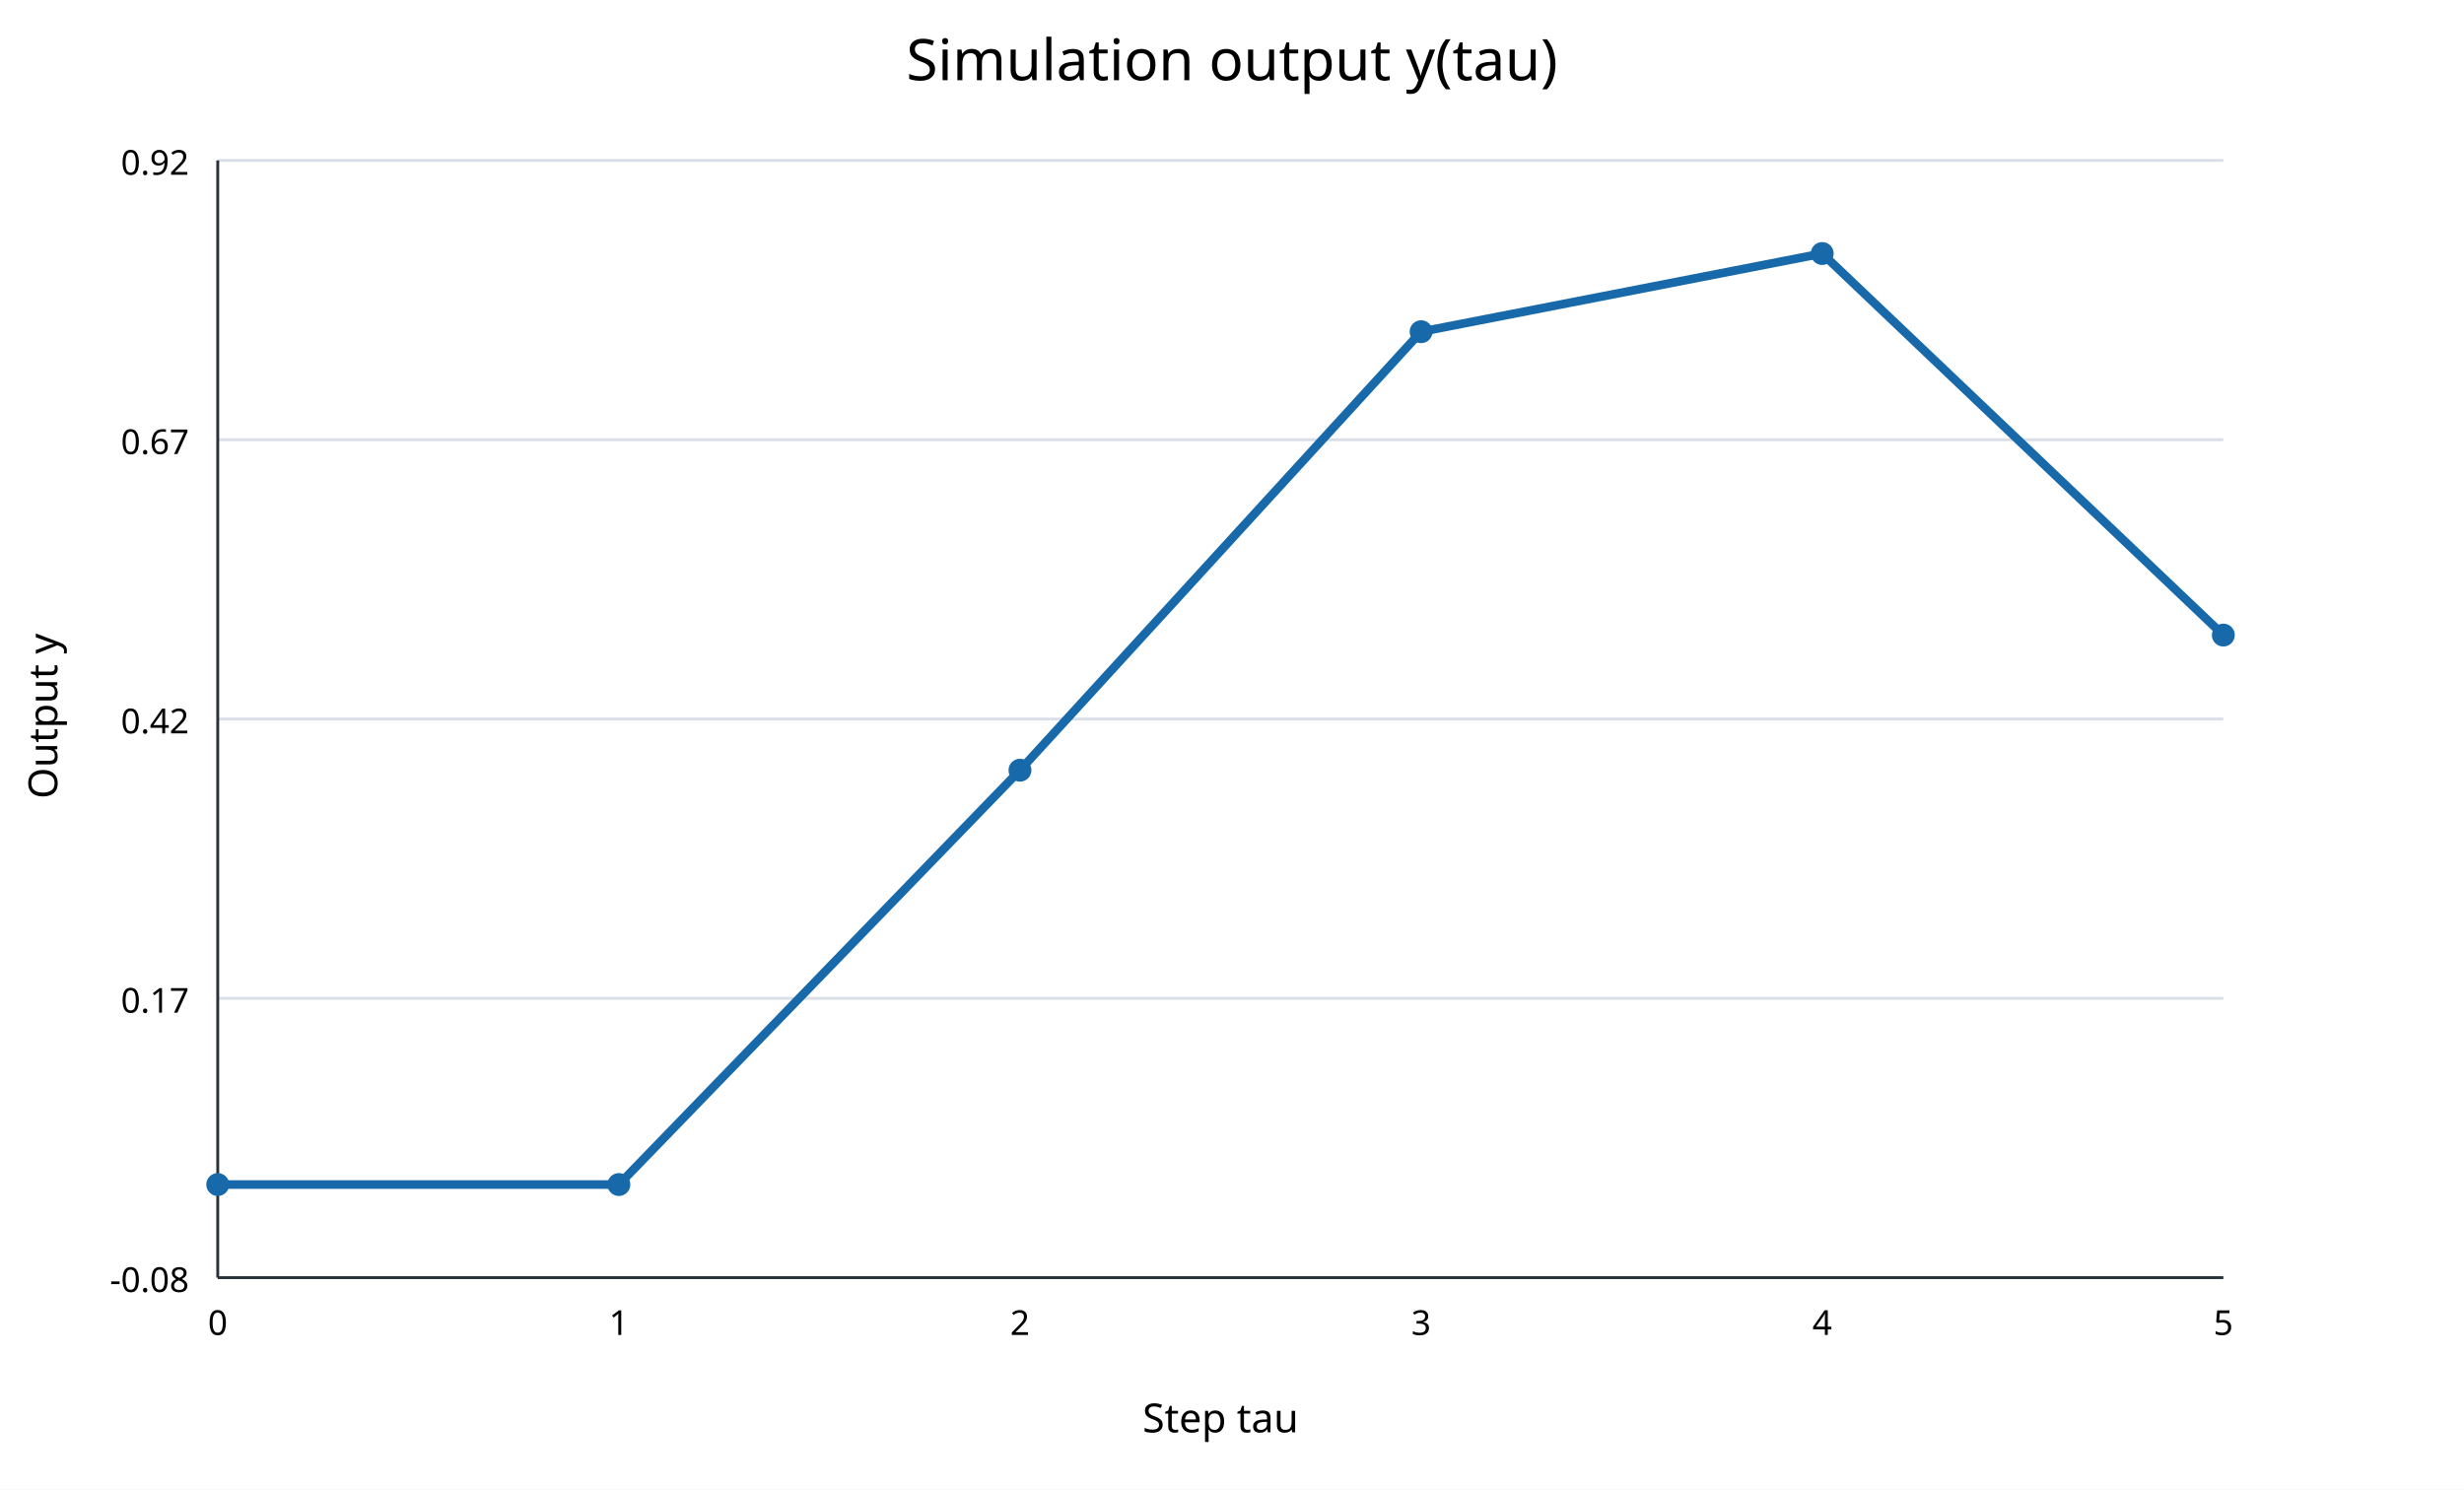
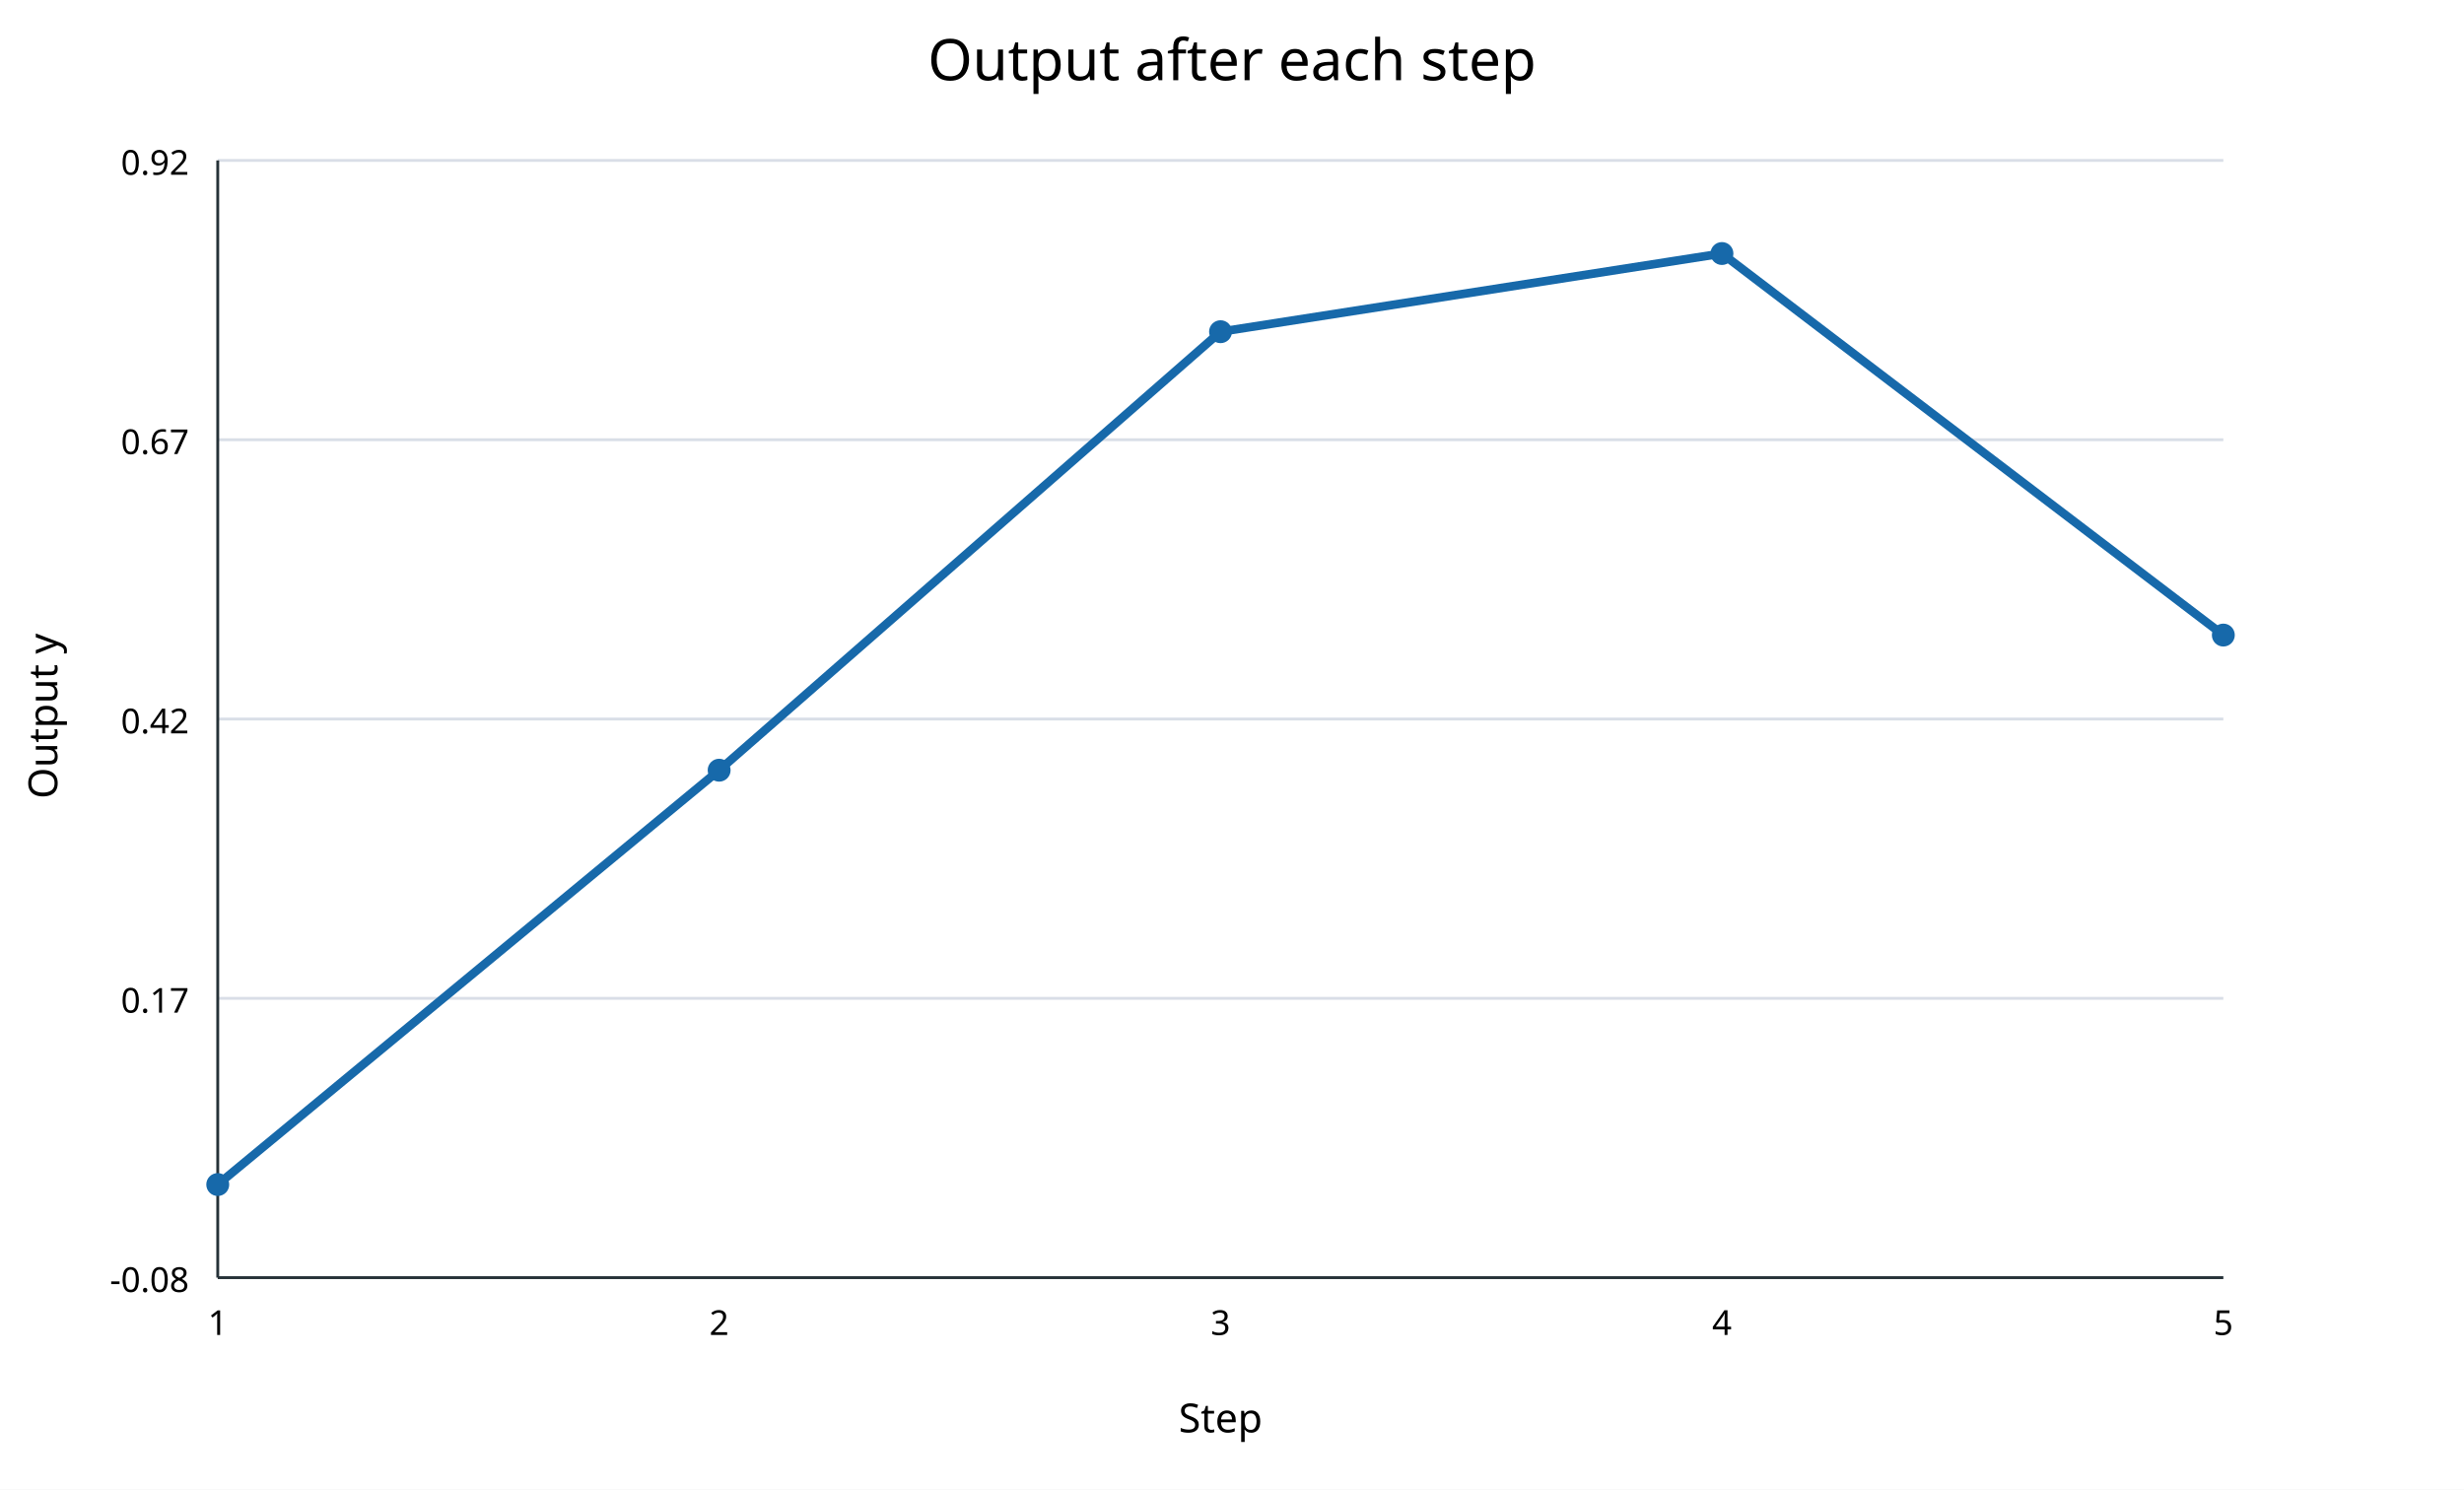
<svg xmlns="http://www.w3.org/2000/svg" width="860" height="520" viewBox="0 0 860 520">
  <rect width="100%" height="100%" fill="white" />
-   <text x="430" y="28" text-anchor="middle" font-family="sans-serif" font-size="20">Simulation output y(tau)</text>
+   <text x="430" y="28" text-anchor="middle" font-family="sans-serif" font-size="20">Output after each step</text>
  <line x1="76.00" y1="56.00" x2="776.00" y2="56.00" stroke="#d9dee7" />
  <text x="66.00" y="61.00" text-anchor="end" font-family="sans-serif" font-size="12">0.92</text>
  <line x1="76.00" y1="153.50" x2="776.00" y2="153.50" stroke="#d9dee7" />
  <text x="66.00" y="158.50" text-anchor="end" font-family="sans-serif" font-size="12">0.67</text>
  <line x1="76.00" y1="251.00" x2="776.00" y2="251.00" stroke="#d9dee7" />
  <text x="66.00" y="256.00" text-anchor="end" font-family="sans-serif" font-size="12">0.42</text>
  <line x1="76.00" y1="348.50" x2="776.00" y2="348.50" stroke="#d9dee7" />
  <text x="66.00" y="353.50" text-anchor="end" font-family="sans-serif" font-size="12">0.17</text>
  <line x1="76.00" y1="446.00" x2="776.00" y2="446.00" stroke="#d9dee7" />
  <text x="66.00" y="451.00" text-anchor="end" font-family="sans-serif" font-size="12">-0.08</text>
  <line x1="76.00" y1="56.00" x2="76.00" y2="446.00" stroke="#263238" />
  <line x1="76.00" y1="446.00" x2="776.00" y2="446.00" stroke="#263238" />
-   <text x="426" y="500" text-anchor="middle" font-family="sans-serif" font-size="14">Step tau</text>
+   <text x="426" y="500" text-anchor="middle" font-family="sans-serif" font-size="14">Step</text>
  <text x="20" y="250" transform="rotate(-90 20 250)" text-anchor="middle" font-family="sans-serif" font-size="14">Output y</text>
-   <polyline points="76.00,413.50 216.00,413.50 356.00,268.86 496.00,115.79 636.00,88.50 776.00,221.69 " fill="none" stroke="#1769aa" stroke-width="3" />
+   <polyline points="76.00,413.50 251.00,268.86 426.00,115.79 601.00,88.50 776.00,221.69 " fill="none" stroke="#1769aa" stroke-width="3" />
  <circle cx="76.00" cy="413.50" r="4" fill="#1769aa" />
-   <text x="76.00" y="466.00" text-anchor="middle" font-family="sans-serif" font-size="12">0</text>
-   <circle cx="216.00" cy="413.50" r="4" fill="#1769aa" />
-   <text x="216.00" y="466.00" text-anchor="middle" font-family="sans-serif" font-size="12">1</text>
-   <circle cx="356.00" cy="268.86" r="4" fill="#1769aa" />
-   <text x="356.00" y="466.00" text-anchor="middle" font-family="sans-serif" font-size="12">2</text>
-   <circle cx="496.00" cy="115.79" r="4" fill="#1769aa" />
-   <text x="496.00" y="466.00" text-anchor="middle" font-family="sans-serif" font-size="12">3</text>
-   <circle cx="636.00" cy="88.50" r="4" fill="#1769aa" />
-   <text x="636.00" y="466.00" text-anchor="middle" font-family="sans-serif" font-size="12">4</text>
+   <text x="76.00" y="466.00" text-anchor="middle" font-family="sans-serif" font-size="12">1</text>
+   <circle cx="251.00" cy="268.86" r="4" fill="#1769aa" />
+   <text x="251.00" y="466.00" text-anchor="middle" font-family="sans-serif" font-size="12">2</text>
+   <circle cx="426.00" cy="115.79" r="4" fill="#1769aa" />
+   <text x="426.00" y="466.00" text-anchor="middle" font-family="sans-serif" font-size="12">3</text>
+   <circle cx="601.00" cy="88.50" r="4" fill="#1769aa" />
+   <text x="601.00" y="466.00" text-anchor="middle" font-family="sans-serif" font-size="12">4</text>
  <circle cx="776.00" cy="221.69" r="4" fill="#1769aa" />
  <text x="776.00" y="466.00" text-anchor="middle" font-family="sans-serif" font-size="12">5</text>
</svg>
